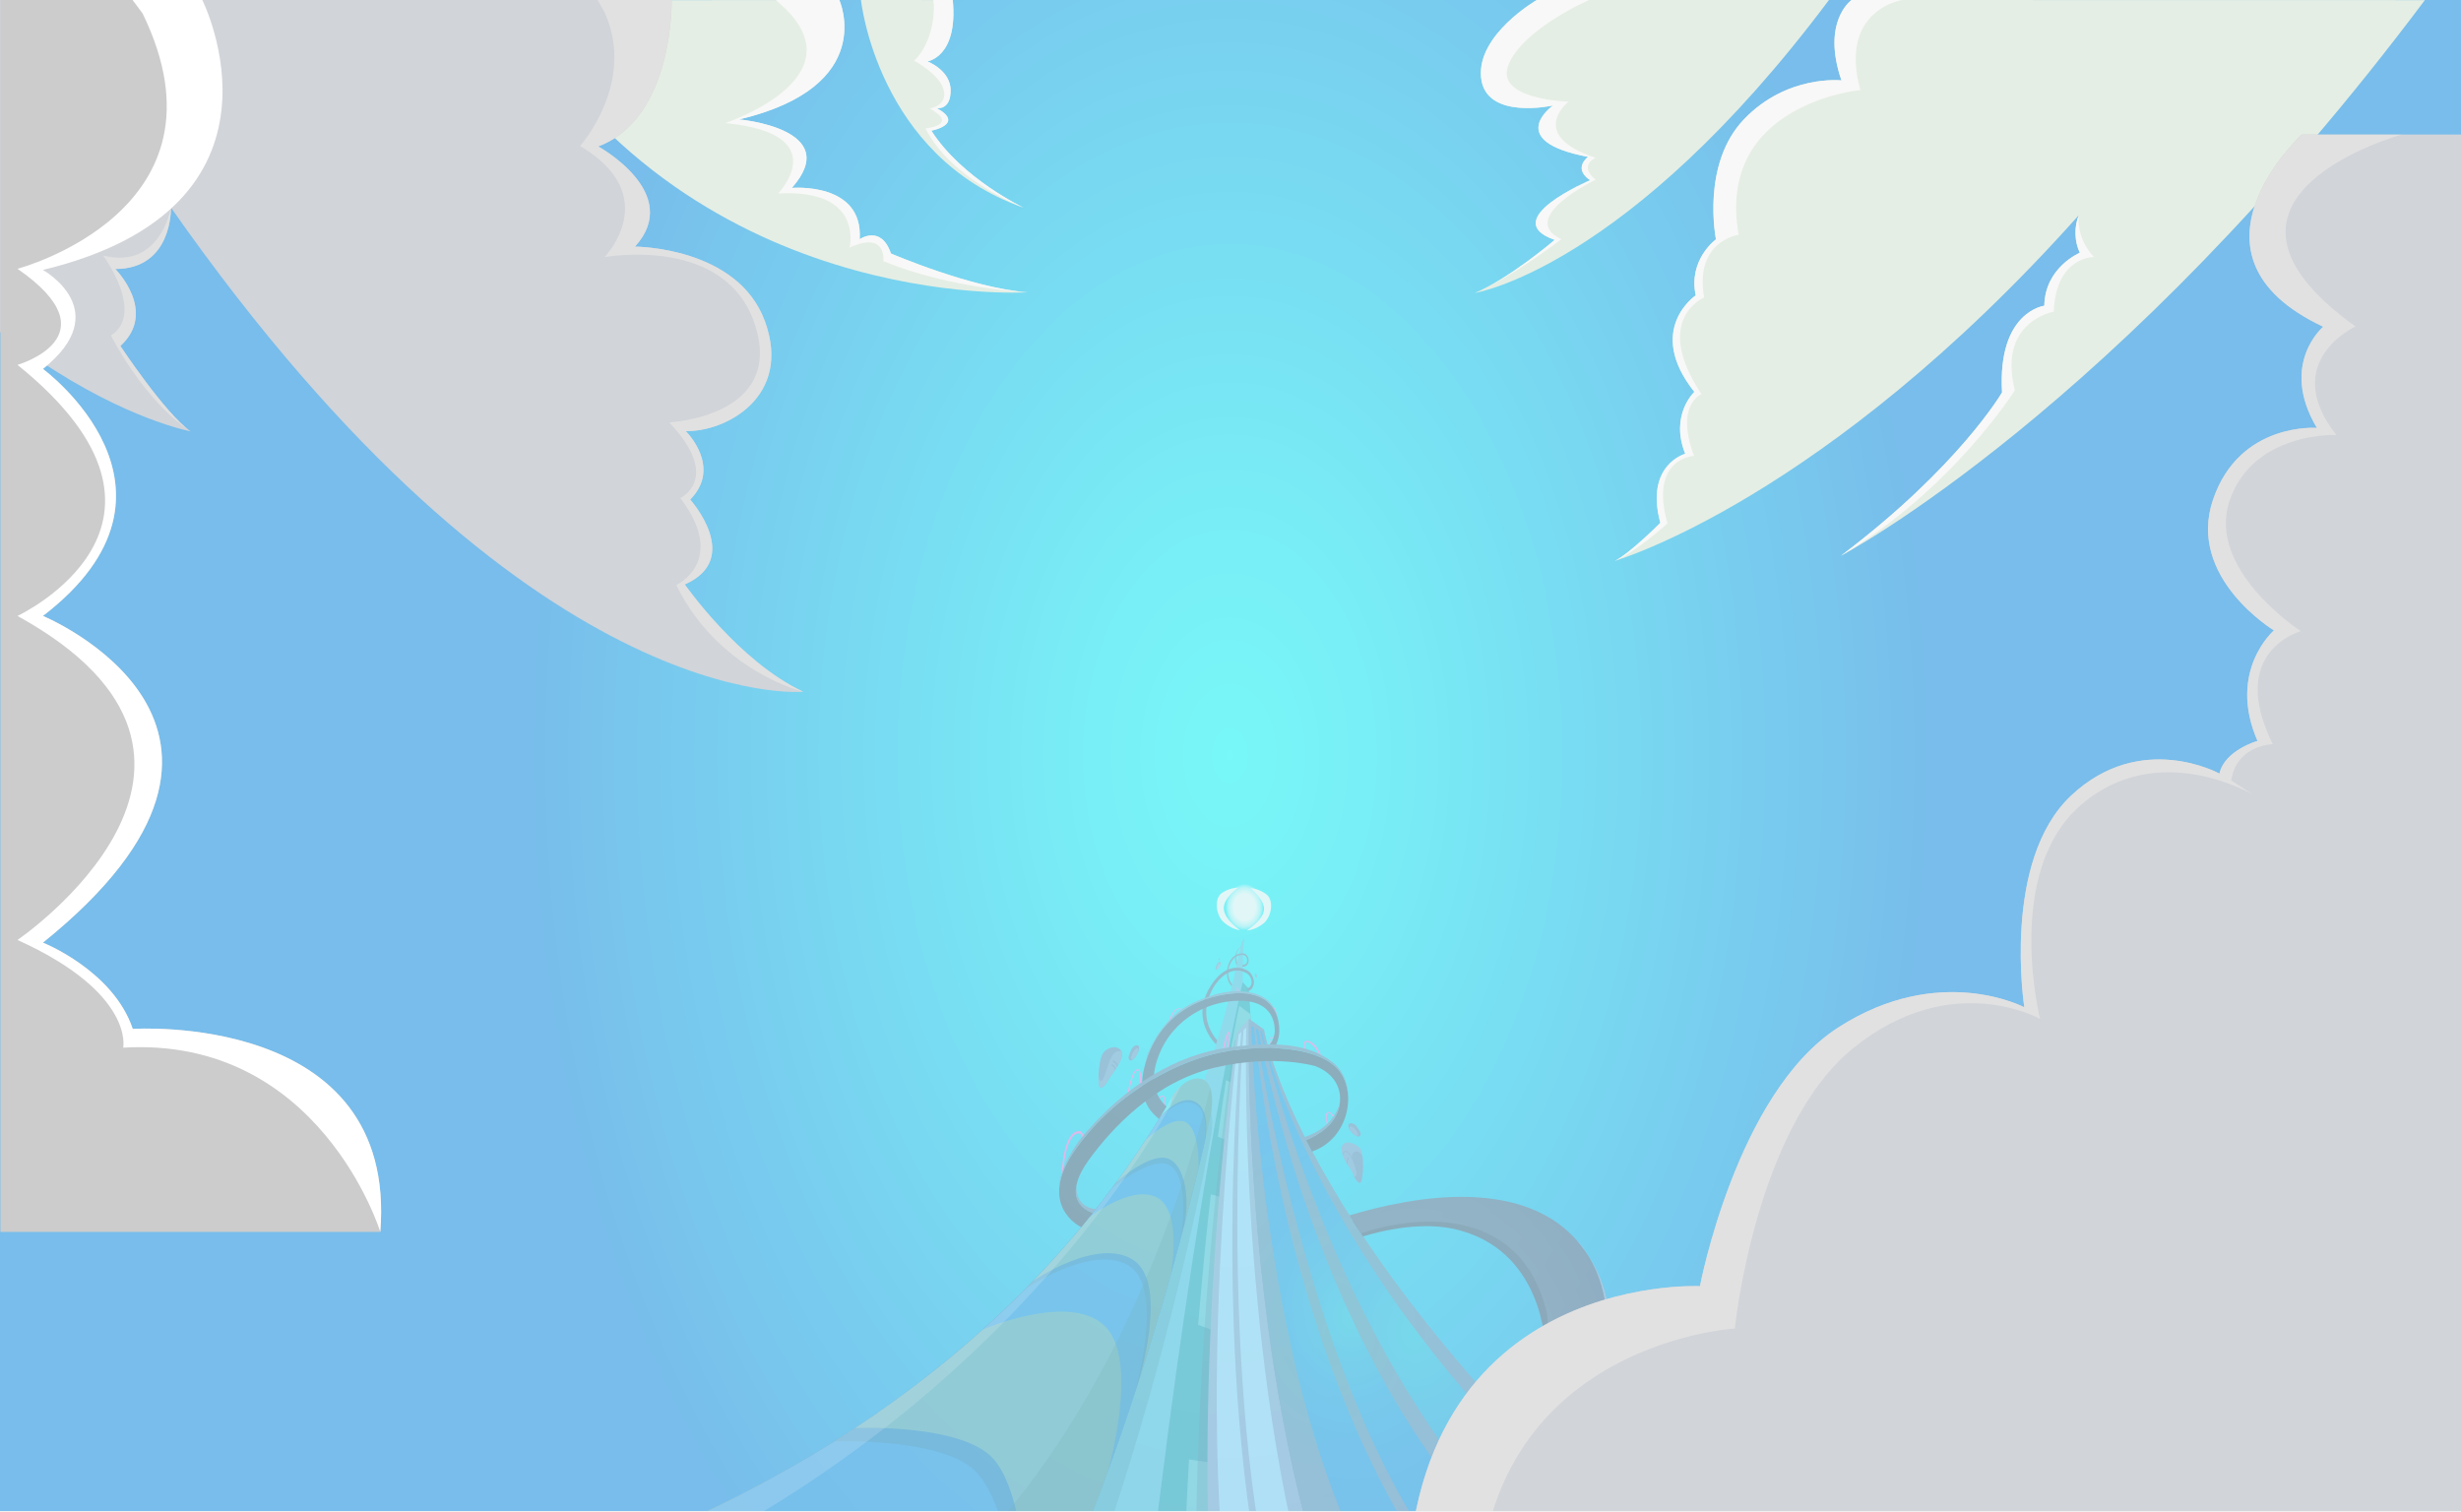
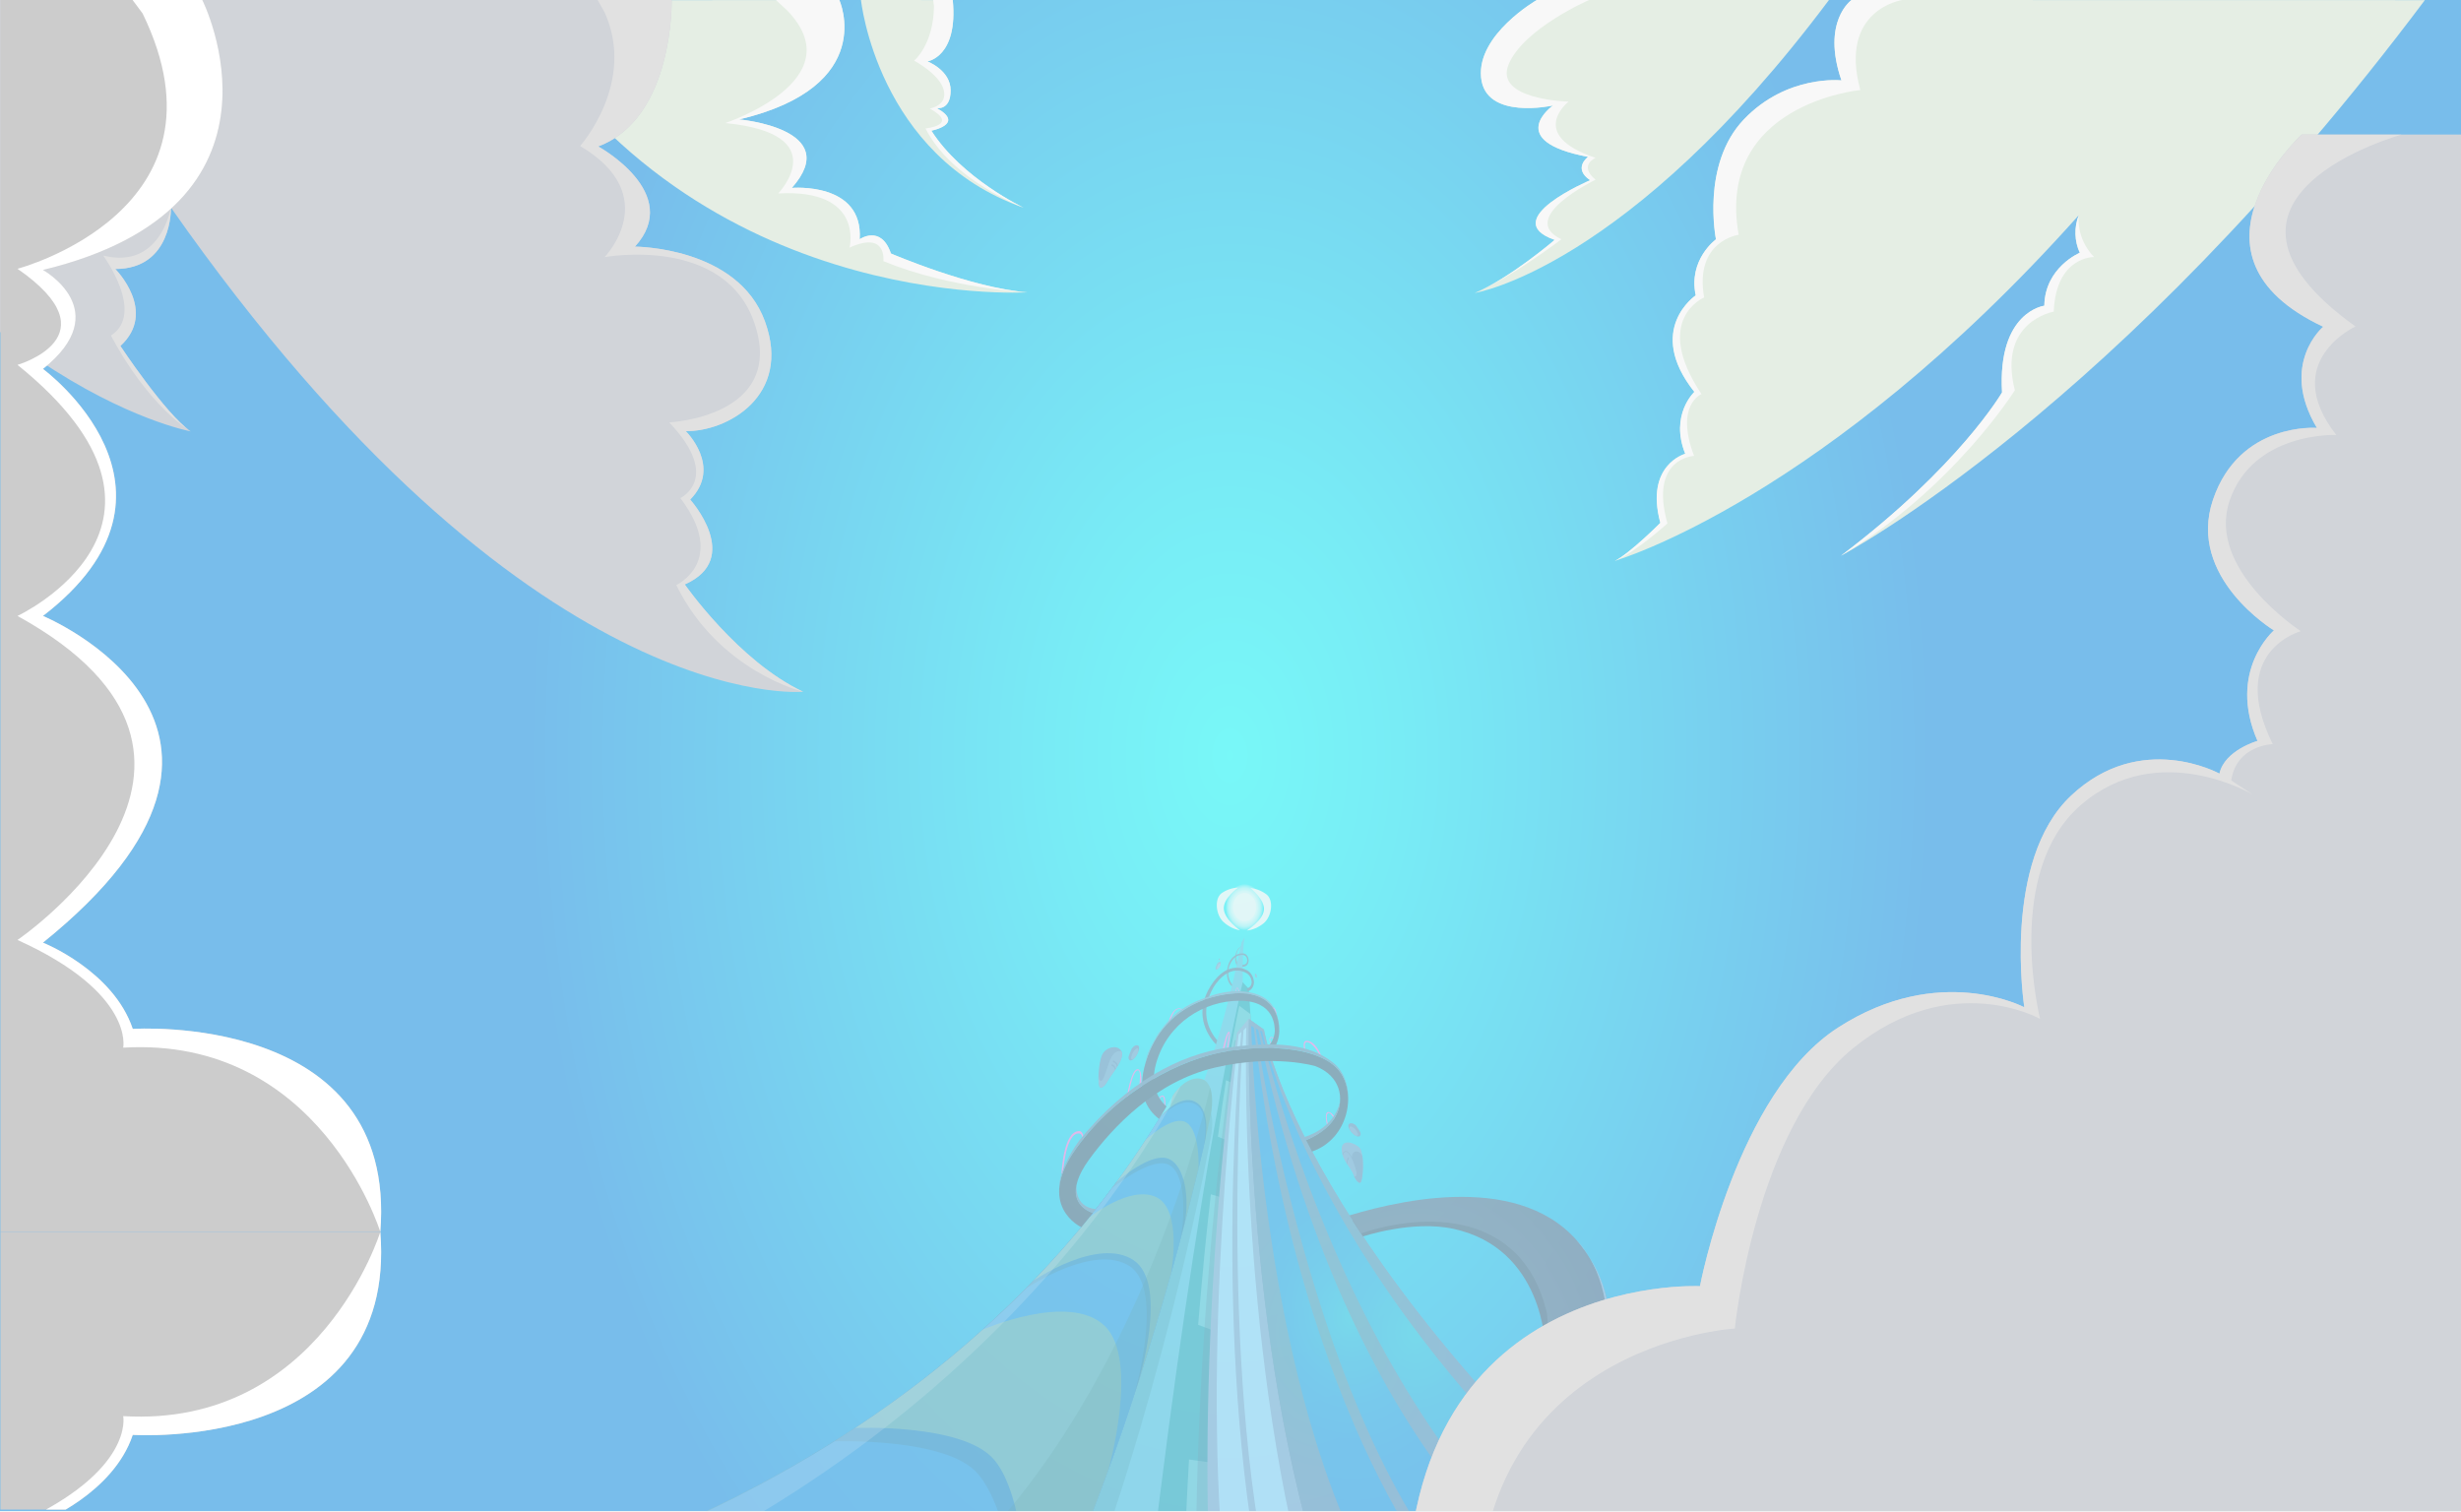
<svg xmlns="http://www.w3.org/2000/svg" width="1728" height="1061" viewBox="0 0 1728 1061" fill="none">
  <g opacity="0.5" clip-path="url(#clip0_0_1)">
    <path d="M1728 0H0V1061H1728V0Z" fill="url(#paint0_radial_0_1)" />
    <path d="M1300.09 0C1300.09 0 1278.74 14.912 1292.99 56.441C1292.99 56.441 1254.73 52.102 1224.48 83.823C1194.22 115.543 1204.94 168.01 1204.94 168.01C1204.94 168.01 1185.35 182.229 1190.72 207.351C1190.72 207.351 1155.1 231.451 1189.77 275.131C1189.77 275.131 1172.38 291.283 1183.36 318.592C1183.36 318.592 1154.89 326.285 1165.87 367.084C1165.87 367.084 1144.83 388.231 1134.14 393.7C1134.14 393.7 1280.73 351.37 1459.54 151.202C1457.91 155.336 1457.14 159.894 1457.27 164.481C1457.41 169.068 1458.45 173.546 1460.31 177.526C1460.31 177.526 1435.79 187.808 1435.4 214.716C1435.4 214.716 1402.48 218.726 1405.72 275.568C1405.72 275.568 1375.41 327.816 1292.67 390.2C1292.67 390.2 1486.61 288.512 1702.62 0.073L1300.09 0Z" fill="#D9ECD7" />
    <path d="M1292.73 390.127C1375.47 327.743 1405.78 275.495 1405.78 275.495C1402.48 218.654 1435.46 214.643 1435.46 214.643C1435.85 187.735 1460.37 177.453 1460.37 177.453C1458.51 173.473 1457.46 168.996 1457.33 164.408C1457.2 159.821 1457.97 155.263 1459.6 151.129C1459.6 151.129 1457.28 166.953 1470.37 180.479C1470.37 180.479 1443.66 179.823 1442.05 218.836C1442.05 218.836 1402.48 225.545 1414.74 274.037C1414.74 274.037 1371.58 343.057 1292.79 390.127H1292.73Z" fill="white" />
    <g opacity="0.82">
      <path d="M951.988 790.159C951.988 790.159 949.324 787.738 947.352 789.129C945.381 790.52 948.569 795.647 951.988 797.502C955.408 799.357 955.869 796.214 954.925 794.591C953.981 792.967 951.988 790.159 951.988 790.159Z" fill="#5082B4" />
      <path d="M951.988 797.476C950.661 796.713 949.465 795.646 948.464 794.333C948.464 794.333 947.017 792.092 947.709 791.216C948.401 790.34 951.191 791.937 952.576 794.333C953.96 796.729 953.562 797.167 953.1 797.476C952.742 797.645 952.346 797.645 951.988 797.476V797.476Z" fill="#619AC9" />
      <path d="M794.617 736.391C794.617 736.391 796.715 733.274 798.938 734.073C801.162 734.871 798.938 740.745 795.981 743.502C793.023 746.259 791.953 743.347 792.582 741.492C793.212 739.637 794.617 736.391 794.617 736.391Z" fill="#5082B4" />
      <path d="M795.981 743.502C797.136 742.393 798.105 741.019 798.834 739.457C798.834 739.457 799.819 736.881 798.98 736.211C798.141 735.541 795.729 737.886 794.785 740.616C793.841 743.347 794.323 743.656 794.785 743.837C795.204 743.923 795.633 743.802 795.981 743.502V743.502Z" fill="#619AC9" />
      <path d="M854.654 676.646C854.654 676.646 855.724 675.075 856.752 675.461C857.78 675.847 856.752 678.836 855.262 680.227C853.773 681.618 853.165 680.227 853.563 679.222C853.962 678.218 854.654 676.646 854.654 676.646Z" fill="#619AC9" />
      <path d="M881.379 685.612C881.379 685.612 881.673 686.488 882.218 686.488C882.763 686.488 882.617 684.968 882.092 684.092C881.568 683.216 881.148 683.783 881.19 684.246C881.232 684.71 881.379 685.612 881.379 685.612Z" fill="#619AC9" />
      <path d="M855.975 673.245C855.975 673.245 856.248 672.859 856.521 672.962C856.794 673.065 856.521 673.812 856.143 674.173C855.766 674.534 855.64 674.173 855.703 673.915L855.975 673.245Z" fill="#619AC9" />
      <path d="M855.325 680.227C855.915 679.676 856.407 678.984 856.773 678.192C856.773 678.192 857.255 676.904 856.773 676.569C856.29 676.234 855.136 677.393 854.675 678.784C854.213 680.176 854.444 680.305 854.675 680.382C854.785 680.423 854.902 680.43 855.016 680.403C855.129 680.376 855.235 680.316 855.325 680.227V680.227Z" fill="#71AFDB" />
      <path d="M950.667 825.61C950.667 825.61 952.66 830.479 954.862 830.479C957.065 830.479 958.093 810.023 954.862 806.184C951.632 802.345 941.584 799.099 942.066 807.343C942.549 815.588 948.59 819.452 950.667 825.61Z" fill="#619AC9" />
      <path d="M956.666 812.032C956.297 810.985 955.684 810.096 954.903 809.477C954.123 808.858 953.211 808.537 952.282 808.554C951.829 808.547 951.38 808.667 950.97 808.905C950.56 809.142 950.2 809.492 949.916 809.927C949.633 810.362 949.434 810.87 949.335 811.414C949.236 811.957 949.24 812.521 949.345 813.063C949.345 813.063 945.8 804.458 942.57 810.28L942.842 811.285C942.842 811.285 944.751 803.737 949.786 814.712C950.844 817.28 951.728 819.952 952.429 822.698C952.702 828.057 950.667 825.61 950.667 825.61C950.667 825.61 952.66 830.479 954.862 830.479C956.666 830.479 957.568 819.426 956.666 812.032Z" fill="#5082B4" />
      <path d="M945.716 817.108C945.619 816.302 945.661 815.48 945.838 814.694C946.015 813.909 946.323 813.178 946.744 812.548L947.184 813.166C946.373 814.448 945.977 816.055 946.073 817.674L945.716 817.108Z" fill="#5082B4" />
      <path d="M772.549 763.7C772.549 763.7 774.647 764.525 777.563 759.269C780.478 754.013 789.939 743.579 787.485 738.349C785.031 733.119 776.409 735.103 773.85 740.694C771.29 746.284 770.263 762.077 772.549 763.7Z" fill="#5082B4" />
      <path d="M771.332 754.812C771.144 759.192 771.5 762.953 772.549 763.7C772.549 763.7 774.647 764.525 777.563 759.269C780.479 754.013 789.939 743.579 787.485 738.349C787.485 738.349 782.199 735.773 778.737 746.078C775.276 756.384 774.71 757.981 773.451 758.805C771.626 759.99 771.332 754.812 771.332 754.812Z" fill="#619AC9" />
      <path d="M781.842 744.635C781.842 744.635 784.926 746.027 784.821 748.294L784.191 749.299C784.191 749.299 784.359 746.722 781.527 745.795C781.527 745.795 781.087 744.919 781.842 744.635Z" fill="#5082B4" />
      <path d="M783.436 750.484C783.436 750.484 782.87 747.727 780.898 747.418C780.898 747.418 780.143 747.418 780.479 748.397C781.074 748.528 781.622 748.879 782.05 749.404C782.477 749.929 782.764 750.603 782.87 751.334L783.436 750.484Z" fill="#5082B4" />
      <path d="M871.75 661.703C871.75 661.703 857.066 737.499 836.299 780.575C815.531 823.652 728.014 1000.8 594.536 1119.93H1059.01C1059.01 1119.93 900.657 872.318 880.162 753.678L875.967 701.353C875.967 701.353 877.33 695.943 872.652 689.734C872.652 689.734 872.107 666.882 873.869 658.354C873.1 659.408 872.392 660.527 871.75 661.703V661.703Z" fill="#38BEE4" />
      <path d="M872.569 689.682C872.569 689.682 841.564 820.328 808.001 1102.95L806.323 1119.88H1059.01C1059.01 1119.88 904.957 872.963 884.463 754.322L878.547 720.315L876.785 694.242L872.569 689.682Z" fill="#009DB4" />
      <path d="M864.597 735.206C867.974 715.781 870.177 706.222 870.177 706.222L878.002 712.071L878.295 716.553L904.601 1119.93H830.656C831.761 1086.06 833.159 1054.34 834.851 1024.79L877.96 1030.97L876.659 943.528L841.291 930.234C844.123 895.583 847.165 865.079 850.186 838.594L872.673 845.293L873.156 805.617L855.178 798.12C857.171 783.023 859.101 769.78 860.863 758.496L873.177 764.009L873.68 740.823L864.597 735.206Z" fill="#3CBFD3" />
      <path opacity="0.3" d="M871.247 732.501L866.821 730.182C866.821 730.182 838.019 915.678 839.844 1119.93H1016.05L871.247 732.501Z" fill="#1D597F" />
      <path d="M876.722 715.446L868.541 725.055C868.541 725.055 839.718 918.976 850.039 1119.93H1020.6L876.722 715.446Z" fill="#6BA2CF" />
      <path d="M932.144 1119.93H1187.42C912.467 881.181 887.441 722.891 887.441 722.891L876.953 715.471C876.953 715.471 871.436 939.587 932.144 1119.93Z" fill="#5082B4" />
      <path d="M932.144 1119.93H1187.42C912.467 881.181 887.441 722.891 887.441 722.891L876.953 715.471C876.953 715.471 871.436 939.587 932.144 1119.93Z" fill="url(#paint1_radial_0_1)" />
      <path d="M878.547 720.366C878.547 720.366 884.127 978.566 970.511 1119.93H1020.6C1020.6 1119.93 913.139 1003.99 880.351 721.423L878.547 720.366Z" fill="url(#paint2_radial_0_1)" />
      <path d="M881.61 722.041C881.61 722.041 921.005 1002.14 1032.69 1119.93H1097.36C1097.36 1119.93 947.226 1028.37 883.393 723.175L881.61 722.041Z" fill="url(#paint3_radial_0_1)" />
      <path d="M884.714 723.638L886.162 724.282C886.162 724.282 926.249 921.784 1178.42 1119.93H1114.52C1114.52 1119.93 965.057 1031.25 884.714 723.638Z" fill="url(#paint4_radial_0_1)" />
      <path d="M918.613 1119.93H892.874C854.948 956.307 873.156 723.355 873.156 723.355L875.086 721.5C875.086 721.5 868.793 938.582 918.613 1119.93Z" fill="#89D7FF" />
      <path d="M887.064 1119.93H861.325C841.69 951.566 869.715 726.369 869.715 726.369L871.645 724.514C871.645 724.514 849.787 938.582 887.064 1119.93Z" fill="#89D7FF" />
      <path opacity="0.3" d="M407.063 1104.99C504.355 1074.9 706.807 990.598 824.719 785.264C824.719 785.264 832.691 772.537 842.739 773.722C852.787 774.907 851.78 790.803 850.186 798.558C850.186 798.558 820.965 961.46 761.977 1119.93H407.063" fill="#007383" />
      <path d="M823.356 769.394C823.356 769.394 831.747 756.074 842.236 757.311C852.724 758.548 851.717 775.191 850.039 783.332C850.039 783.332 813.706 958.935 743.349 1119.93" fill="#3CA4B0" />
      <path d="M418.915 1093.16C481.792 1070.75 542.619 1040.44 600.431 1002.71C631.558 982.266 661.489 959.186 690.004 933.635C702.031 922.815 713.862 911.384 725.497 899.344C738.964 885.381 752.117 870.592 764.787 854.903C771.248 846.899 777.591 838.654 783.814 830.17C790.89 820.534 797.757 810.598 804.413 800.362C807.868 795.054 811.28 789.644 814.65 784.131C814.65 784.131 828.537 767.642 839.571 773.825C850.605 780.009 846.116 801.134 846.116 801.134C844.878 806.493 843.368 812.986 841.564 820.431C838.816 831.767 835.418 845.396 831.348 860.777C828.642 871.082 825.621 882.263 822.307 894.088C815.804 917.275 808.189 942.884 799.463 970.013C792.981 990.108 785.891 1011 778.192 1032.26C767.703 1061.24 756.082 1090.84 743.349 1119.98" fill="#007CC1" />
      <path d="M418.915 1093.16C481.792 1070.75 542.619 1040.44 600.431 1002.71C631.558 982.266 661.489 959.186 690.004 933.635C702.031 922.815 713.862 911.384 725.497 899.344C738.964 885.38 752.117 870.592 764.787 854.902C771.248 846.899 777.591 838.654 783.814 830.17C790.89 820.534 797.757 810.598 804.413 800.362C807.875 795.054 810.371 791.138 813.706 785.651C813.706 785.651 828.39 769.291 839.34 775.345C850.291 781.4 845.172 805.05 845.172 805.05C843.934 810.435 843.368 812.779 841.564 820.302C838.816 831.638 835.418 845.267 831.348 860.648C828.642 870.953 825.621 882.134 822.307 893.96C815.804 917.147 808.189 942.755 799.463 969.884C792.981 989.98 785.891 1010.87 778.192 1032.13C767.703 1061.11 756.082 1090.71 743.349 1119.85" fill="#008FE6" />
      <path d="M418.915 1093.16C481.792 1070.75 542.619 1040.44 600.431 1002.71C631.558 982.266 661.489 959.186 690.004 933.635C702.031 922.815 713.862 911.384 725.497 899.344C738.964 885.381 752.117 870.592 764.787 854.903C771.248 846.899 777.591 838.654 783.814 830.17C790.89 820.534 797.757 810.598 804.413 800.362C804.413 800.362 823.838 781.915 833.32 788.407C842.802 794.9 841.564 820.38 841.564 820.38C838.816 831.715 835.418 845.344 831.348 860.725C828.642 871.03 825.621 882.212 822.307 894.037C815.804 917.224 808.189 942.833 799.463 969.961C792.981 990.057 785.891 1010.95 778.192 1032.21C767.703 1061.19 756.082 1090.79 743.349 1119.93" fill="#3CA4B0" />
      <path d="M418.915 1093.16C481.792 1070.75 542.619 1040.44 600.431 1002.71C631.558 982.266 661.489 959.186 690.004 933.635C702.031 922.815 713.862 911.384 725.497 899.344C738.964 885.38 752.117 870.592 764.787 854.902C771.248 846.899 777.591 838.654 783.814 830.17C783.814 830.17 809.469 806.983 821.846 814.325C834.222 821.668 834.642 848.384 831.348 860.699C828.558 871.236 825.621 882.186 822.307 894.011C815.804 917.198 808.189 942.807 799.463 969.936C792.981 990.031 785.891 1010.93 778.192 1032.18C767.703 1061.16 756.082 1090.77 743.349 1119.9" fill="#007CC1" />
      <path d="M418.915 1093.16C481.792 1070.75 542.619 1040.44 600.431 1002.71C631.558 982.266 661.489 959.186 690.004 933.635C702.031 922.815 713.862 911.384 725.497 899.344C738.964 885.38 752.117 870.592 764.787 854.902C771.248 846.89 774.374 843.026 780.583 834.549C780.583 834.549 809.007 810.847 821.384 818.267C833.761 825.687 831.621 859.72 828.306 872.061C825.517 882.546 825.621 882.212 822.307 894.037C815.804 917.224 808.189 942.833 799.463 969.961C792.981 990.057 785.891 1010.95 778.192 1032.21C767.703 1061.19 756.082 1090.79 743.349 1119.93" fill="#008FE6" />
      <path d="M418.915 1093.16C481.792 1070.75 542.619 1040.44 600.431 1002.71C631.558 982.266 661.489 959.186 690.004 933.635C702.031 922.815 713.862 911.384 725.497 899.344C738.964 885.38 752.117 870.592 764.787 854.902C764.787 854.902 793.589 831.715 812.028 840.681C830.467 849.647 822.307 894.037 822.307 894.037C815.804 917.224 808.189 942.833 799.463 969.961C792.981 990.057 785.891 1010.95 778.192 1032.21C767.703 1061.19 756.082 1090.79 743.349 1119.93" fill="#3CA4B0" />
      <path d="M418.915 1093.16C481.792 1070.75 542.619 1040.44 600.431 1002.71C631.558 982.266 661.489 959.186 690.004 933.635C702.031 922.815 713.862 911.384 725.497 899.344C725.497 899.344 770.892 868.222 795.876 884.814C820.86 901.405 799.463 969.833 799.463 969.833C792.981 989.928 785.891 1010.82 778.192 1032.08C767.703 1061.06 756.082 1090.66 743.349 1119.8" fill="#007CC1" />
      <path d="M418.915 1093.16C481.792 1070.75 542.619 1040.44 600.431 1002.71C631.558 982.266 661.489 959.186 690.004 933.635C702.024 922.815 709.135 916.58 720.756 904.548C720.756 904.548 768.228 872.55 793.212 889.09C818.195 905.63 796.253 979.803 796.253 979.803C789.771 999.924 785.891 1010.9 778.192 1032.15C767.703 1061.14 756.082 1090.74 743.349 1119.88" fill="#008FE6" />
      <path d="M418.915 1093.16C481.792 1070.75 542.619 1040.44 600.431 1002.71C631.558 982.266 661.489 959.186 690.004 933.635C690.004 933.635 750.418 907.202 775.423 930.775C800.428 954.349 778.192 1032.33 778.192 1032.33C767.703 1061.32 756.082 1090.92 743.349 1120.06" fill="#3CA4B0" />
      <path d="M418.915 1093.16C481.792 1070.75 542.619 1040.44 600.431 1002.71C600.431 1002.71 675.949 999.332 697.849 1024.76C719.749 1050.19 720.609 1119.93 720.609 1119.93" fill="#007CC1" />
      <path d="M418.915 1093.16C468.925 1075.13 518.116 1054.03 585.915 1012.06C585.915 1012.06 664.474 1009.22 686.438 1034.65C708.401 1060.08 712.974 1119.93 712.974 1119.93H407.063V1097.36L419.02 1093.16" fill="#008FE6" />
      <path opacity="0.2" d="M407.063 1097.36C515.641 1060.16 708.757 969.163 823.461 769.394C825.081 766.967 826.925 764.78 828.957 762.876C828.957 762.876 720.61 992.015 421.621 1119.93H407.063V1097.36Z" fill="white" />
      <path opacity="0.25" d="M743.349 1119.93C813.706 958.935 850.039 783.332 850.039 783.332C851.109 778.179 851.927 769.523 849.661 763.623C849.661 763.623 796.924 1002.58 647.588 1119.93H743.349Z" fill="#006469" />
      <path d="M868.289 677.883C867.741 676.726 867.392 675.442 867.266 674.112C867.14 672.782 867.238 671.435 867.555 670.154C867.83 668.845 868.354 667.635 869.083 666.623C869.812 665.611 870.726 664.826 871.75 664.331C870.124 665.416 868.901 667.23 868.338 669.395C867.775 671.56 867.916 673.909 868.73 675.95L868.289 677.883Z" fill="#538FB1" />
      <path d="M872.401 678.862C873.974 678.862 876.722 678.192 876.722 674.353C876.719 673.659 876.598 672.973 876.366 672.34C876.134 671.706 875.797 671.14 875.376 670.676C874.955 670.212 874.46 669.862 873.922 669.648C873.385 669.434 872.816 669.36 872.254 669.432C870.435 669.403 868.641 669.956 867.049 671.035C865.457 672.115 864.12 673.684 863.171 675.59C861.618 678.681 859.709 687.57 864.87 692.542L865.185 691.254C863.592 689.296 862.614 686.71 862.422 683.953C862.23 681.196 862.837 678.444 864.136 676.182C864.968 674.443 866.158 673.004 867.587 672.009C869.016 671.014 870.632 670.499 872.275 670.514C872.275 670.514 875.757 670.514 875.757 674.379C875.757 676.955 873.659 677.471 872.401 677.522V678.862Z" fill="#4C80A2" />
      <path d="M876.26 695.943C877.472 695.635 878.556 694.813 879.323 693.621C880.09 692.429 880.491 690.943 880.456 689.425C880.309 687.716 879.805 686.082 878.993 684.683C878.18 683.283 877.087 682.166 875.82 681.438C875.82 681.438 862.352 672.679 850.018 692.387C838.543 710.731 846.641 725.88 853.836 733.377L854.675 730.517C849.85 724.927 841.585 711.555 851.864 693.598C851.864 693.598 861.576 675.925 875.212 683.293C876.204 683.847 877.062 684.708 877.702 685.792C878.342 686.876 878.741 688.146 878.862 689.476C878.862 692.233 877.33 693.573 875.316 694.165L876.26 695.943Z" fill="#447195" />
      <path d="M820.44 718.022C820.44 718.022 823.104 706.248 829.166 708.309C835.229 710.37 827.887 719.748 827.887 719.748L827.027 719.542C827.027 719.542 834.516 710.86 829.125 708.721C823.733 706.583 821.489 718.099 821.489 718.099L820.44 718.022Z" fill="#FF6DDE" />
      <path d="M818.216 776.247C818.216 776.247 818.615 769.291 816.391 769.291C814.168 769.291 811.525 772.177 810.916 783.281H811.923C811.923 783.281 812.154 770.038 816.265 769.987C816.265 769.987 817.734 769.549 817.461 776.943" fill="#FF6DDE" />
      <path d="M870.072 695.943C870.072 695.943 869.212 691.898 867.974 694.268C866.737 696.638 868.751 702.719 868.751 702.719L869.065 702.1C869.065 702.1 867.219 696.355 868.226 694.371C869.233 692.388 869.778 696.638 869.778 696.638L870.072 695.943Z" fill="#FF6DDE" />
      <path d="M896.419 712.199C896.419 712.199 895.664 706.609 893.399 707.201C891.133 707.794 896.419 712.199 896.419 712.199Z" fill="#FF6DDE" />
      <path d="M891.951 732.733C891.951 732.733 890.336 728.405 892.539 728.173C894.741 727.941 896.42 732.733 896.42 732.733L895.56 732.553C895.56 732.553 894.406 728.662 892.665 728.585C890.924 728.508 892.35 732.733 892.35 732.733H891.951Z" fill="#FF6DDE" />
      <path d="M891.637 739.534C893.622 737.742 895.25 735.419 896.399 732.742C897.547 730.064 898.185 727.101 898.265 724.076C898.265 703.723 884.609 697.36 870.324 697.36C856.038 697.36 817.272 703.878 804.539 745.589C797.931 767.256 805.252 779.081 813.79 785.676L819.055 776.968C813.056 771.558 807.371 762.052 811.818 746.49C819.874 718.151 845.613 702.693 870.345 702.693C895.077 702.693 895.098 720.727 895.098 724.051C894.977 726.17 894.478 728.23 893.637 730.087C892.796 731.943 891.633 733.55 890.231 734.794L891.637 739.534Z" fill="#385D80" />
      <path d="M804.455 745.563C817.188 703.852 855.975 697.411 870.24 697.411C884.504 697.411 898.182 703.775 898.182 724.128C898.182 724.128 898.79 710.473 890.777 702.976C882.763 695.479 866.443 693.908 851.318 698.88C836.194 703.852 824.74 709.185 812.909 726.369C812.909 726.369 805.861 737.757 804.728 743.914L804.455 745.563Z" fill="#5895BF" />
      <path d="M745.384 824.115C745.384 824.115 746.39 794.204 757.76 794.204C765.123 794.204 758.222 824.94 758.222 824.94H757.383C757.383 824.94 764.2 796.239 757.676 795.853C748.027 795.286 746.39 824.012 746.39 824.012L745.384 824.115Z" fill="#FF6DDE" />
      <path d="M790.946 772.125C790.946 772.125 794.072 749.273 799.337 750.896C803.91 752.313 799.631 774.933 799.631 774.933L797.533 778.051C797.533 778.051 802.567 752.674 799.4 751.643C794.869 750.123 791.764 772.589 791.764 772.589L790.946 772.125Z" fill="#FF6DDE" />
      <path d="M858.702 736.056C858.702 736.056 861.031 724.128 863.024 724.437C865.017 724.746 859.982 748.088 859.982 748.088L859.206 748.242C859.206 748.242 863.401 726.678 862.877 725.571C862.352 724.463 859.793 735.876 859.793 735.876L858.702 736.056Z" fill="#FF6DDE" />
      <path d="M931.682 789.438C931.682 789.438 929.396 780.524 932.983 780.833C936.57 781.142 941.374 791.885 941.374 791.885L940.493 792.092C940.493 792.092 935.185 781.529 933.256 781.477C931.326 781.426 931.158 784.491 932.249 788.974C933.339 793.457 931.682 789.438 931.682 789.438Z" fill="#FF6DDE" />
      <path d="M927.424 740.616C927.424 740.616 923.627 730.955 917.585 730.801C911.544 730.646 919.788 747.676 919.788 747.676C919.788 747.676 913.495 731.651 917.585 731.728C921.676 731.805 926.102 739.972 926.102 739.972L927.424 742.059V740.616Z" fill="#FF6DDE" />
      <path d="M921.215 808.58C946.828 799.82 952.953 767.359 940.094 751.643C927.235 735.927 892.77 733.068 861.346 738.195C829.922 743.322 784.884 765.684 755.767 806.158C726.651 846.632 759.229 861.704 759.229 861.704L767.368 851.708C756.271 847.792 748.488 836.611 764.578 814.377C781.485 791.19 811.651 759.218 853.291 749.582C894.93 739.947 923.585 748.603 923.585 748.603C940.996 755.25 944.562 771.378 937.724 783.925C932.836 792.967 922.473 798.3 917.082 800.568L921.215 808.58Z" fill="#2D516E" />
      <path d="M743.768 833.674C744.482 826.228 747.838 817.108 755.746 806.158C784.863 765.684 829.901 743.322 861.325 738.195C892.748 733.068 927.214 735.824 940.073 751.643C944.029 756.586 946.34 763.164 946.555 770.09C946.576 765.145 945.544 760.28 943.56 755.978C941.577 751.675 938.711 748.085 935.248 745.563C923.27 736.494 904.601 729.487 861.492 735.696C829.209 740.359 790.946 759.656 757.655 801.057C757.655 801.057 743.768 819.633 743.768 833.674V833.674Z" fill="#4F81AB" />
      <path d="M755.872 831.844C755.872 831.844 753.774 847.457 769.381 848.977L767.284 851.708C767.284 851.708 752.327 847.637 755.872 831.844Z" fill="#4F81AB" />
      <path d="M940.828 774.031C940.828 774.031 940.828 791.061 917.061 800.568L915.928 798.352C915.928 798.352 936.129 793.199 940.828 774.031Z" fill="#4F81AB" />
      <path d="M1120.04 890.636C1120.04 890.636 1171.12 972.28 1067.72 1119.93H1023.48L1120.04 890.636Z" fill="#2D516E" />
      <path d="M1084.92 944.945C1084.92 944.945 1083.83 876.673 1020.6 862.863C991.698 856.551 957.002 868.222 957.002 868.222L949.576 856.912L985.783 846.607L1097.36 873.529L1084.92 944.945Z" fill="#2D516E" />
      <path d="M855.409 1119.93C1057.67 1076.7 1093.4 950.845 1085.74 920.187C1068.26 850.239 1000.24 850.883 955.68 866.084L947.457 853.434C989.537 840.784 1076.84 822.518 1114.58 880.795C1173.32 971.378 1053.75 1119.88 1053.75 1119.88L855.409 1119.93Z" fill="url(#paint5_radial_0_1)" />
      <path d="M1054.19 1119.93C1054.19 1119.93 1182.93 955.045 1107.01 870.927C1107.01 870.927 1185.02 939.999 1046.01 1119.93H1054.19Z" fill="#6FA9D9" />
      <path d="M868.016 643.798C869.118 645.219 870.538 646.207 872.097 646.636C873.656 647.066 875.284 646.918 876.775 646.211C878.265 645.504 879.551 644.27 880.471 642.665C881.39 641.06 881.901 639.157 881.939 637.195C881.977 635.233 881.541 633.302 880.685 631.645C879.829 629.988 878.592 628.68 877.131 627.886C875.67 627.093 874.05 626.849 872.476 627.187C870.902 627.524 869.445 628.428 868.289 629.783C867.52 630.679 866.903 631.754 866.473 632.945C866.042 634.135 865.808 635.419 865.783 636.721C865.757 638.023 865.942 639.318 866.325 640.533C866.708 641.747 867.283 642.857 868.016 643.798V643.798Z" fill="white" />
      <path d="M854.15 659.977C857.86 664.799 862.652 668.158 867.918 669.631C873.184 671.104 878.688 670.622 883.731 668.248C888.774 665.875 893.13 661.715 896.246 656.297C899.362 650.879 901.098 644.446 901.233 637.815C901.369 631.184 899.898 624.653 897.008 619.049C894.117 613.446 889.937 609.023 884.997 606.341C880.057 603.66 874.58 602.84 869.26 603.986C863.94 605.132 859.017 608.192 855.115 612.779C849.912 618.895 846.891 627.291 846.71 636.134C846.529 644.976 849.204 653.548 854.15 659.977V659.977Z" fill="url(#paint6_radial_0_1)" />
      <path d="M859.269 638.156C858.828 630.659 869.401 623.239 869.401 623.239C865.278 623.368 861.244 624.739 857.654 627.232C852.514 631.174 853.668 642.69 859.269 647.585C862.661 650.594 866.6 652.54 870.743 653.253C870.743 653.253 859.709 645.73 859.269 638.156Z" fill="white" />
      <path d="M889.539 628.237C886.046 625.543 882.072 623.933 877.96 623.548C877.96 623.548 888.217 631.586 887.483 639.006C886.749 646.426 875.421 653.408 875.421 653.408C879.588 652.946 883.6 651.239 887.106 648.435C892.895 643.824 894.511 632.514 889.539 628.237Z" fill="white" />
    </g>
    <path d="M1134.05 393.773C1144.74 388.304 1165.78 367.157 1165.78 367.157C1154.8 326.358 1183.27 318.665 1183.27 318.665C1172.29 291.356 1189.68 275.204 1189.68 275.204C1154.89 231.451 1190.63 207.424 1190.63 207.424C1185.26 182.302 1204.85 168.083 1204.85 168.083C1204.85 168.083 1194.23 115.543 1224.48 83.859C1254.73 52.175 1292.99 56.477 1292.99 56.477C1278.74 14.912 1300.09 0 1300.09 0H1335.71C1335.71 0 1290.86 6.563 1306.23 63.222C1306.23 63.222 1204.53 72.812 1220.82 164.874C1220.82 164.874 1189.56 168.994 1196.57 208.882C1196.57 208.882 1159.73 224.159 1194.7 276.735C1194.7 276.735 1175.91 284.282 1189.5 320.123C1189.5 320.123 1157.89 321.436 1170.8 367.522C1170.8 367.522 1148.89 387.393 1134.17 393.81L1134.05 393.773Z" fill="white" />
    <path d="M1616.09 94.447C1616.09 94.447 1524.45 179.254 1631.26 229.351C1631.26 229.351 1600.12 255.603 1626.84 300.413C1626.84 300.413 1572.54 296.074 1553.9 350.728C1535.25 405.382 1596.65 442.645 1596.65 442.645C1596.65 442.645 1563.72 471.084 1585.1 520.269C1585.1 520.269 1561.97 526.832 1558.38 543.239C1558.38 543.239 1503.19 512.649 1454.27 558.626C1405.34 604.602 1421.37 707.312 1421.37 707.312C1421.37 707.312 1361.82 675.627 1290.57 721.568C1219.32 767.508 1193.64 903.104 1193.64 903.104C1193.64 903.104 970.991 891.619 989.041 1155.41H1815.47V94.447H1616.09Z" fill="#B1B7C2" />
    <path d="M989.041 1155.45C971.229 891.656 1193.64 903.141 1193.64 903.141C1193.64 903.141 1219.32 767.544 1290.57 721.568C1361.82 675.591 1421.4 707.275 1421.4 707.275C1421.4 707.275 1405.34 604.53 1454.3 558.589C1503.25 512.649 1558.41 543.203 1558.41 543.203C1561.97 526.796 1585.13 520.233 1585.13 520.233C1563.7 471.084 1596.65 442.645 1596.65 442.645C1596.65 442.645 1535.23 405.528 1553.9 350.837C1572.57 296.147 1626.84 300.522 1626.84 300.522C1600.12 255.712 1631.26 229.461 1631.26 229.461C1524.39 179.254 1616.09 94.557 1616.09 94.557H1686.18C1686.18 94.557 1527.03 138.309 1653.91 229.242C1653.91 229.242 1600.12 253.926 1640.44 305.408C1640.44 305.408 1582.07 302.965 1565.54 351.53C1549 400.096 1615.53 443.192 1615.53 443.192C1615.53 443.192 1563.46 457.193 1595.82 522.493C1595.82 522.493 1570.29 523.15 1566.66 548.016L1582.16 558.152C1582.16 558.152 1515.63 518.045 1461.1 565.225C1406.56 612.405 1432.45 715.442 1432.45 715.442C1432.45 715.442 1370.11 680.112 1301.23 735.97C1232.36 791.827 1218.11 932.856 1218.11 932.856C1218.11 932.856 1023.39 943.977 1039 1155.45H989.041Z" fill="#D2D2D2" />
    <path d="M1079.1 0C1079.1 0 1036.97 24.21 1039.97 54.435C1042.97 84.661 1090.44 74.088 1090.44 74.088C1090.44 74.088 1055.44 98.881 1115.08 110.147C1115.08 110.147 1104.09 118.168 1116.56 126.554C1116.56 126.554 1051.01 154.264 1091.66 168.447C1091.66 168.447 1060.22 195.428 1035.61 205.674C1035.61 205.674 1142.75 188.938 1284.21 0L1079.1 0Z" fill="#D9ECD7" />
    <path d="M1035.58 205.674C1060.19 195.428 1091.63 168.447 1091.63 168.447C1050.93 154.264 1116.53 126.554 1116.53 126.554C1104.07 118.168 1115.05 110.147 1115.05 110.147C1055.41 98.881 1090.41 74.088 1090.41 74.088C1090.41 74.088 1042.91 84.698 1039.94 54.435C1036.97 24.173 1079.1 0 1079.1 0H1115.76C1115.76 0 1070.01 19.907 1059.36 45.029C1048.7 70.15 1101.39 71.353 1101.39 71.353C1101.39 71.353 1071.71 94.542 1120.33 110.84C1120.33 110.84 1108.13 116.017 1120.33 126.19C1120.33 126.19 1064.76 153.025 1096.35 168.01C1096.35 168.01 1060.72 195.173 1035.64 205.674H1035.58Z" fill="white" />
    <path d="M604.541 0C604.541 0 615.911 109.783 718.747 145.842C718.747 145.842 675.345 125.351 653.97 91.771C653.97 91.771 677.898 87.177 657.74 75.911C657.74 75.911 667.507 77.734 667.507 63.514C667.507 49.295 651.179 43.133 651.179 43.133C651.179 43.133 672.851 40.034 668.992 0.036L604.541 0Z" fill="#D9ECD7" />
    <path d="M655.217 0H668.962C672.851 40.106 651.15 43.096 651.15 43.096C651.15 43.096 667.478 49.258 667.478 63.478C667.478 77.697 657.711 75.874 657.711 75.874C677.868 87.141 653.94 91.735 653.94 91.735C675.345 125.315 718.747 145.842 718.747 145.842C718.747 145.842 667.953 126.299 649.843 90.167C649.843 90.167 673.86 87.906 652.812 76.202C652.812 76.202 665.459 74.27 662.639 63.186C659.818 52.102 641.858 42.586 641.858 42.586C641.858 42.586 655.543 31.465 655.781 4.193L655.217 0Z" fill="white" />
    <path d="M589.282 0C589.282 0 616.891 60.67 518.982 83.859C518.982 83.859 592.814 90.385 555.943 131.95C555.943 131.95 606.233 127.539 603.591 167.973C603.591 167.973 618.613 157.509 625.53 178C625.53 178 681.935 202.283 721.449 205.273C721.449 205.273 480.686 220.586 356 0.182L589.282 0Z" fill="#D9ECD7" />
    <path d="M544.81 0H589.341C589.341 0 616.95 60.67 519.042 83.859C519.042 83.859 592.874 90.385 556.002 131.95C556.002 131.95 606.292 127.539 603.65 167.973C603.65 167.973 618.672 157.509 625.589 178C625.589 178 681.995 202.283 721.508 205.272C721.508 205.272 667.715 202.83 620.275 183.396C620.275 183.396 622.947 161.812 596.525 173.88C596.525 173.88 606.945 132.424 546.413 135.852C546.413 135.852 586.699 93.959 509.215 86.411C509.215 86.411 599.583 56.514 553.063 7.693L544.81 0Z" fill="white" />
    <path d="M471.611 0C471.611 0 473.422 82.875 420.015 102.819C420.015 102.819 480.072 135.633 445.813 173.187C445.813 173.187 517.893 173.187 537.071 225.581C556.249 277.975 510.353 303.205 481.467 302.695C481.467 302.695 507.295 327.816 484.614 350.786C484.614 350.786 521.931 392.315 480.814 410.363C480.814 410.363 518.487 464.47 563.938 485.727C563.938 485.727 371.239 504.467 120.056 145.805C120.056 145.805 121.303 188.829 80.958 188.865C80.958 188.865 110.942 218.69 84.55 242.936C84.55 242.936 116.018 290.517 133.831 302.877C133.831 302.877 -45.034 270.063 -184 0H471.611Z" fill="#B1B7C2" />
    <path d="M133.771 302.877C115.959 290.517 84.491 242.936 84.491 242.936C110.883 218.763 80.898 188.865 80.898 188.865C121.243 188.865 119.997 145.805 119.997 145.805C119.997 145.805 112.753 189.558 72.497 179.458C72.497 179.458 102.184 219.893 77.93 235.608C77.93 235.608 100.433 280.819 133.801 302.877H133.771Z" fill="#D2D2D2" />
    <path d="M419.629 0H471.611C471.611 0 473.422 82.875 420.015 102.819C420.015 102.819 480.072 135.633 445.813 173.187C445.813 173.187 517.893 173.187 537.071 225.581C556.249 277.975 510.353 303.205 481.467 302.695C481.467 302.695 507.295 327.816 484.614 350.786C484.614 350.786 521.931 392.315 480.814 410.363C480.814 410.363 518.487 464.47 563.938 485.727C563.938 485.727 504.564 471.398 474.877 410.8C474.877 410.8 511.303 393.955 477.697 349.729C477.697 349.729 507.206 335.874 469.919 296.606C469.919 296.606 550.519 292.741 530.332 228.68C510.145 164.619 424.527 180.552 424.527 180.552C424.527 180.552 466.238 137.383 407.338 102.527C407.338 102.527 446.941 58.081 424.527 8.641L419.629 0Z" fill="#D2D2D2" />
  </g>
  <path d="M142.053 0C142.053 0 215.024 144.88 30.162 189.557C30.162 189.557 81.669 218.034 30.162 259.054C30.162 259.054 145.556 343.86 30.162 432.5C30.162 432.5 218.26 510.291 30.162 661.888C30.162 661.888 79.502 681.477 93.218 722.468C93.218 722.468 279.386 709.924 267.036 865H0.297V0H142.053Z" fill="#CCCCCC" />
  <path d="M93.099 0H142.053C142.053 0 215.024 144.88 30.162 189.557C30.162 189.557 81.669 218.034 30.162 259.054C30.162 259.054 145.556 343.86 30.162 432.5C30.162 432.5 218.26 510.291 30.162 661.888C30.162 661.888 79.502 681.477 93.218 722.468C93.218 722.468 279.386 709.924 267.036 865C267.036 865 224.613 727.403 86.508 735.636C86.508 735.636 94.613 697.232 12.29 660.016C12.29 660.016 197.004 534.219 12.29 432.5C12.29 432.5 150.662 367.848 12.29 256.201C12.29 256.201 81.046 236.404 12.29 188.725C12.29 188.725 167.525 147.912 100.135 9.453L93.099 0Z" fill="white" />
+   <g clip-path="url(#clip1_0_1)">
+     <path d="M0.297 1675C0.297 1675 182 1603 30.162 1540.44C30.162 1540.44 81.669 1511.97 30.162 1470.95C30.162 1470.95 145.556 1386.14 30.162 1297.5C30.162 1297.5 218.26 1219.71 30.162 1068.11C30.162 1068.11 79.502 1048.52 93.218 1007.53C93.218 1007.53 279.386 1020.08 267.036 865H0.297V1730V1675Z" fill="#CCCCCC" />
+     <path d="M93.099 1730H142.053C142.053 1730 215.024 1585.12 30.162 1540.44C30.162 1540.44 81.669 1511.97 30.162 1470.95C30.162 1470.95 145.556 1386.14 30.162 1297.5C30.162 1297.5 218.26 1219.71 30.162 1068.11C30.162 1068.11 79.502 1048.52 93.218 1007.53C93.218 1007.53 279.386 1020.08 267.036 865C267.036 865 224.613 1002.6 86.508 994.364C86.508 994.364 94.613 1032.77 12.29 1069.98C12.29 1069.98 197.004 1195.78 12.29 1297.5C12.29 1297.5 150.662 1362.15 12.29 1473.8C12.29 1473.8 81.046 1493.6 12.29 1541.28C12.29 1541.28 167.525 1582.09 100.135 1720.55L93.099 1730Z" fill="white" />
+   </g>
  <defs>
    <radialGradient id="paint0_radial_0_1" cx="0" cy="0" r="1" gradientUnits="userSpaceOnUse" gradientTransform="translate(863.57 530.5) scale(754.386 1158.13)">
      <stop stop-color="#00FFFF" />
      <stop offset="0.16" stop-color="#00E7FA" />
      <stop offset="0.49" stop-color="#00A8EC" />
      <stop offset="0.65" stop-color="#008AE6" />
    </radialGradient>
    <radialGradient id="paint1_radial_0_1" cx="0" cy="0" r="1" gradientUnits="userSpaceOnUse" gradientTransform="translate(933.57 935.052) scale(229.113 281.387)">
      <stop stop-color="#2B98B3" />
      <stop offset="0.08" stop-color="#3393B3" />
      <stop offset="0.3" stop-color="#438AB4" />
      <stop offset="0.55" stop-color="#4D84B4" />
      <stop offset="0.88" stop-color="#5082B4" />
    </radialGradient>
    <radialGradient id="paint2_radial_0_1" cx="0" cy="0" r="1" gradientUnits="userSpaceOnUse" gradientTransform="translate(949.576 920.135) scale(194.039 238.311)">
      <stop stop-color="#00C2E3" />
      <stop offset="0.12" stop-color="#00ACE4" />
      <stop offset="0.25" stop-color="#009CE5" />
      <stop offset="0.4" stop-color="#0092E6" />
      <stop offset="0.59" stop-color="#008FE6" />
    </radialGradient>
    <radialGradient id="paint3_radial_0_1" cx="0" cy="0" r="1" gradientUnits="userSpaceOnUse" gradientTransform="translate(949.24 924.129) scale(209.374 257.144)">
      <stop stop-color="#00C2E3" />
      <stop offset="0.12" stop-color="#00ACE4" />
      <stop offset="0.26" stop-color="#009CE5" />
      <stop offset="0.42" stop-color="#0092E6" />
      <stop offset="0.62" stop-color="#008FE6" />
    </radialGradient>
    <radialGradient id="paint4_radial_0_1" cx="0" cy="0" r="1" gradientUnits="userSpaceOnUse" gradientTransform="translate(994.131 935.129) scale(221.519 272.061)">
      <stop stop-color="#00C2E3" />
      <stop offset="0.19" stop-color="#00ACE4" />
      <stop offset="0.41" stop-color="#009CE5" />
      <stop offset="0.65" stop-color="#0092E6" />
      <stop offset="0.96" stop-color="#008FE6" />
    </radialGradient>
    <radialGradient id="paint5_radial_0_1" cx="0" cy="0" r="1" gradientUnits="userSpaceOnUse" gradientTransform="translate(993.062 980.189) scale(166.874 204.947)">
      <stop offset="0.12" stop-color="#53769B" />
      <stop offset="0.31" stop-color="#4B6F93" />
      <stop offset="0.88" stop-color="#385D80" />
    </radialGradient>
    <radialGradient id="paint6_radial_0_1" cx="0" cy="0" r="1" gradientUnits="userSpaceOnUse" gradientTransform="translate(873.848 636.971) scale(57.6664 70.8234)">
      <stop stop-color="white" />
      <stop offset="0.09" stop-color="white" stop-opacity="0.99" />
      <stop offset="0.12" stop-color="white" stop-opacity="0.97" />
      <stop offset="0.14" stop-color="white" stop-opacity="0.92" />
      <stop offset="0.16" stop-color="white" stop-opacity="0.85" />
      <stop offset="0.17" stop-color="white" stop-opacity="0.77" />
      <stop offset="0.19" stop-color="white" stop-opacity="0.66" />
      <stop offset="0.2" stop-color="white" stop-opacity="0.53" />
      <stop offset="0.21" stop-color="white" stop-opacity="0.39" />
      <stop offset="0.22" stop-color="white" stop-opacity="0.22" />
      <stop offset="0.23" stop-color="white" stop-opacity="0" />
    </radialGradient>
    <clipPath id="clip0_0_1">
      <rect width="1728" height="1061" fill="white" />
    </clipPath>
+     <clipPath id="clip1_0_1">
+       <rect width="278" height="208" fill="white" transform="translate(0 852)" />
+     </clipPath>
  </defs>
</svg>
